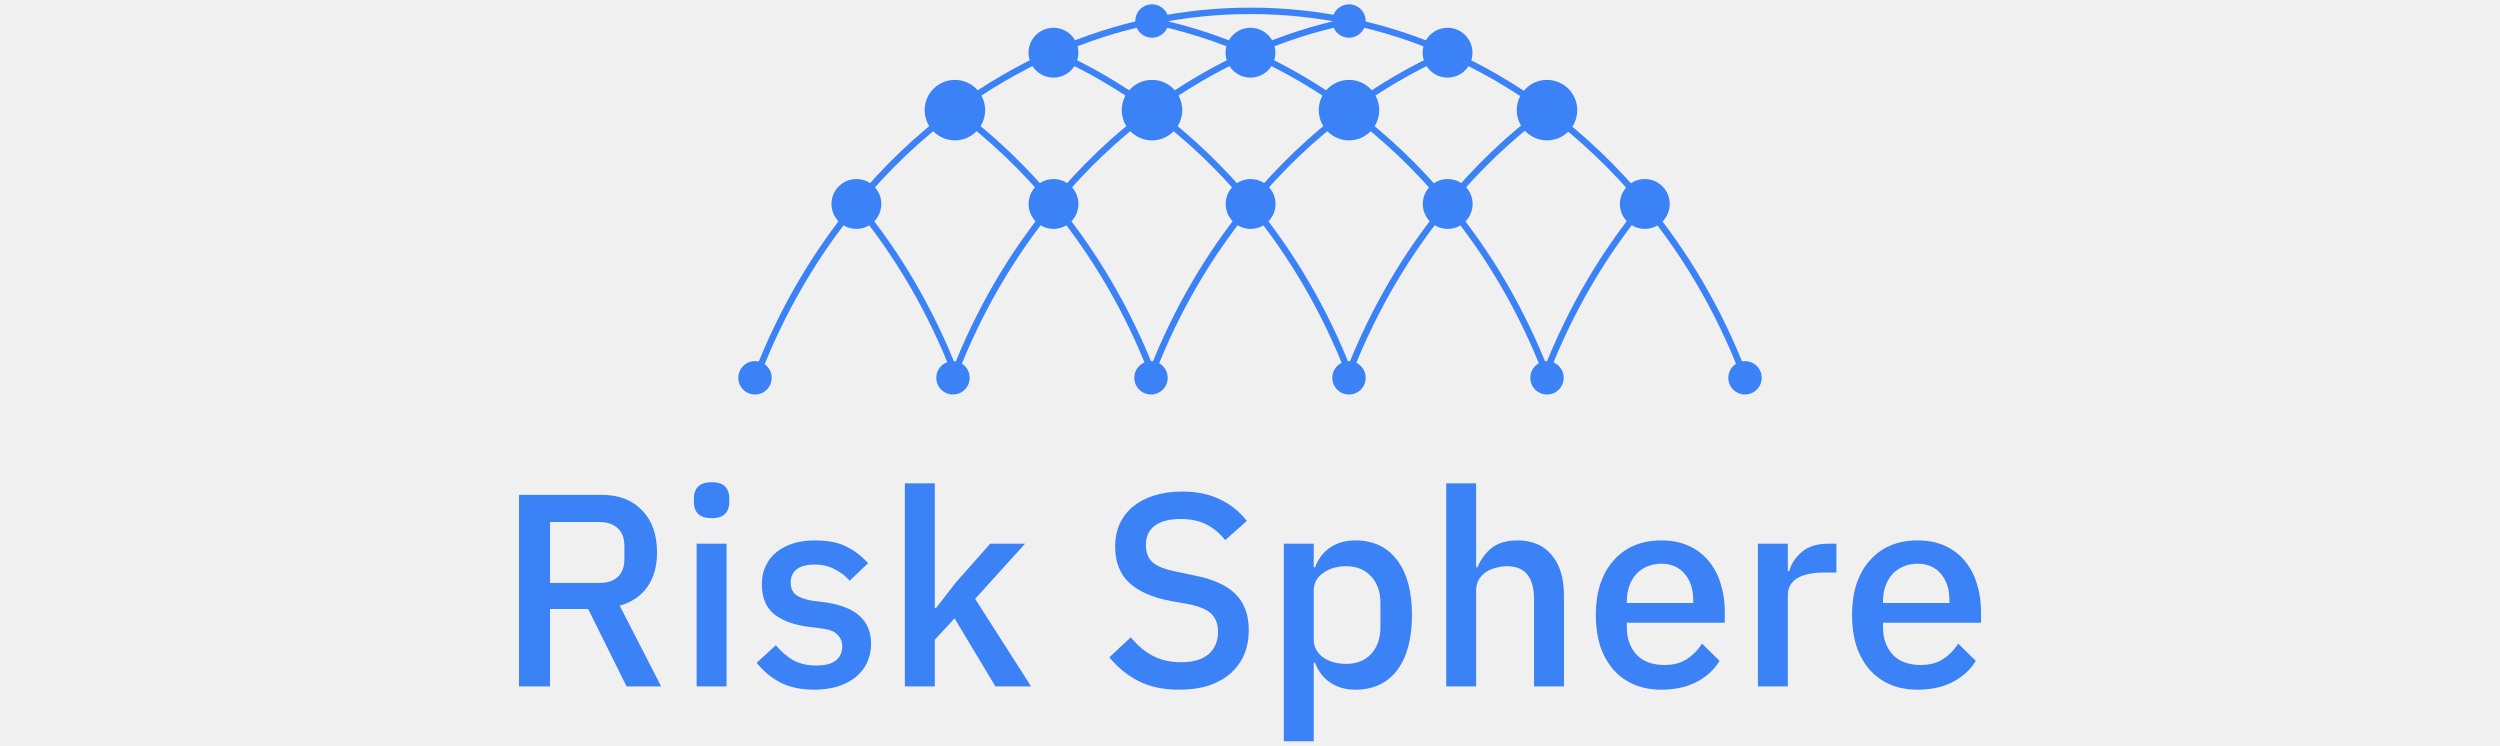
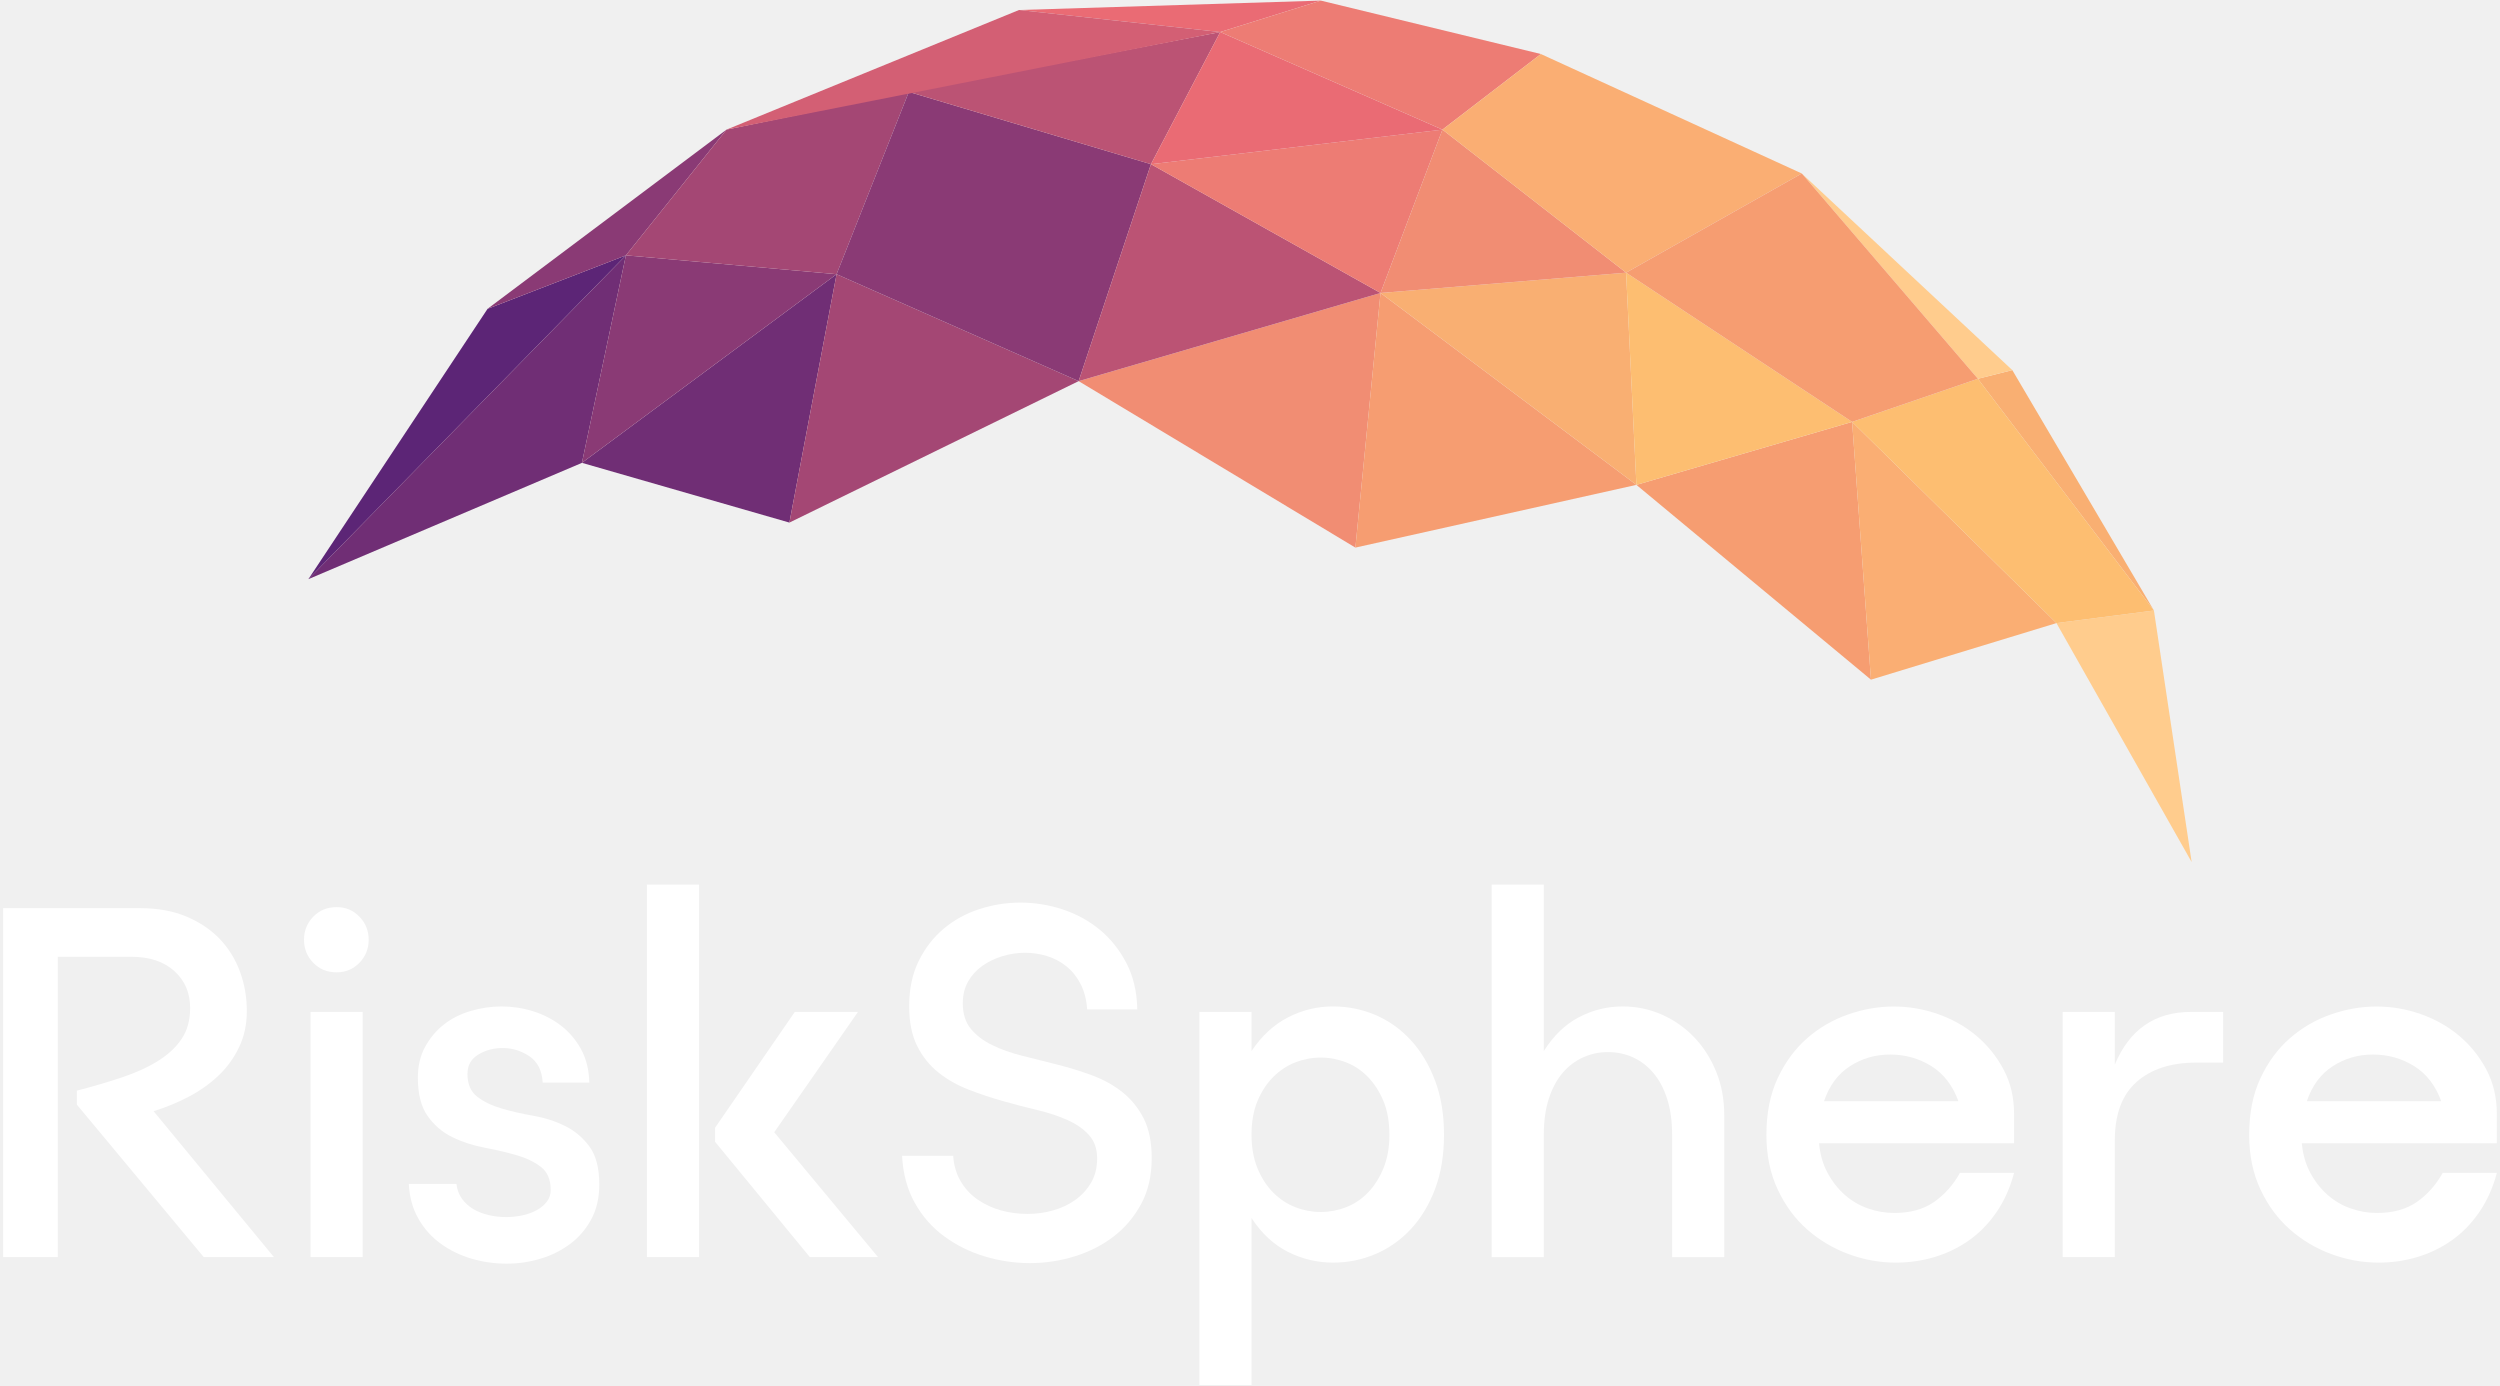
- <svg xmlns="http://www.w3.org/2000/svg" width="342" height="102" viewBox="0 0 342 102" fill="none">
-   <path fill-rule="evenodd" clip-rule="evenodd" d="M184.975 2.787C185.023 3.025 184.87 3.258 184.632 3.307C179.99 4.254 175.519 5.715 171.247 7.61C171.225 7.62 171.203 7.628 171.179 7.634C166.469 9.718 162.014 12.345 157.841 15.419C152.923 19.051 148.434 23.343 144.458 28.166L144.458 28.167C138.904 34.872 134.341 42.608 131.04 51.117C130.952 51.343 130.697 51.456 130.47 51.368C130.243 51.28 130.131 51.025 130.219 50.798C133.554 42.202 138.165 34.384 143.779 27.606C147.798 22.73 152.339 18.388 157.318 14.711C161.555 11.59 166.084 8.921 170.877 6.805C170.898 6.796 170.92 6.788 170.943 6.782C175.254 4.874 179.768 3.401 184.456 2.444C184.694 2.395 184.926 2.549 184.975 2.787Z" fill="#3B82F6" />
-   <path fill-rule="evenodd" clip-rule="evenodd" d="M197.792 6.814C193.024 8.943 188.487 11.576 184.267 14.712C179.304 18.388 174.748 22.729 170.729 27.606C165.115 34.385 160.518 42.203 157.183 50.798C157.095 51.025 157.208 51.28 157.434 51.368C157.661 51.456 157.916 51.343 158.004 51.117C161.306 42.607 165.855 34.872 171.408 28.167L171.408 28.166C175.382 23.343 179.887 19.051 184.791 15.419C188.943 12.334 193.408 9.74 198.102 7.64C198.203 7.621 198.292 7.567 198.356 7.491C198.428 7.412 198.473 7.307 198.473 7.192C198.473 6.949 198.276 6.752 198.033 6.752H198.019C197.936 6.752 197.858 6.775 197.792 6.814Z" fill="#3B82F6" />
-   <path fill-rule="evenodd" clip-rule="evenodd" d="M211.216 14.712C211.292 14.656 211.384 14.625 211.478 14.625H211.493C211.736 14.625 211.933 14.822 211.933 15.066C211.933 15.241 211.83 15.393 211.681 15.463C206.785 19.102 202.315 23.363 198.358 28.182L198.356 28.183C192.804 34.872 188.255 42.623 184.953 51.117C184.865 51.343 184.61 51.456 184.383 51.367C184.157 51.279 184.044 51.024 184.132 50.798C187.467 42.219 192.064 34.385 197.678 27.622C201.697 22.729 206.239 18.404 211.216 14.712Z" fill="#3B82F6" />
-   <path fill-rule="evenodd" clip-rule="evenodd" d="M225.249 27.564C225.436 27.719 225.462 27.996 225.306 28.183C219.754 34.872 215.205 42.623 211.903 51.117C211.815 51.343 211.56 51.456 211.333 51.367C211.107 51.279 210.994 51.024 211.082 50.798C214.417 42.219 219.014 34.384 224.629 27.621C224.784 27.434 225.062 27.408 225.249 27.564Z" fill="#3B82F6" />
-   <path fill-rule="evenodd" clip-rule="evenodd" d="M157.162 2.786C157.211 2.548 157.444 2.395 157.682 2.444C162.354 3.417 166.868 4.873 171.179 6.782C171.202 6.788 171.224 6.796 171.246 6.806C176.022 8.921 180.566 11.572 184.79 14.712C189.768 18.388 194.325 22.73 198.357 27.622C203.972 34.385 208.568 42.219 211.903 50.798C211.991 51.024 211.879 51.279 211.652 51.367C211.426 51.456 211.17 51.343 211.082 51.117C207.781 42.623 203.231 34.872 197.679 28.183L197.678 28.182C193.69 23.343 189.185 19.052 184.267 15.419L184.266 15.419C180.109 12.329 175.64 9.718 170.942 7.634C170.919 7.628 170.897 7.62 170.875 7.61C166.604 5.715 162.132 4.27 157.503 3.306C157.265 3.257 157.112 3.024 157.162 2.786Z" fill="#3B82F6" />
-   <path fill-rule="evenodd" clip-rule="evenodd" d="M171.069 1.925C166.496 1.925 162.01 2.391 157.685 3.306C157.447 3.356 157.213 3.204 157.163 2.966C157.113 2.729 157.265 2.495 157.502 2.445C161.89 1.516 166.436 1.044 171.069 1.044C175.701 1.044 180.232 1.516 184.634 2.445C184.872 2.495 185.024 2.728 184.974 2.966C184.924 3.204 184.691 3.356 184.453 3.306C180.111 2.391 175.641 1.925 171.069 1.925Z" fill="#3B82F6" />
-   <path fill-rule="evenodd" clip-rule="evenodd" d="M158.025 2.787C158.073 3.025 157.92 3.258 157.682 3.307C153.04 4.254 148.569 5.715 144.297 7.61C139.566 9.699 135.078 12.318 130.891 15.419C125.973 19.051 121.468 23.343 117.494 28.182L117.493 28.183C111.94 34.872 107.391 42.623 104.09 51.117L104.088 51.119L103.922 51.54C103.905 51.595 103.885 51.647 103.87 51.688L103.868 51.693C103.85 51.743 103.837 51.779 103.827 51.812C103.757 52.045 103.511 52.177 103.278 52.107C103.045 52.037 102.914 51.791 102.984 51.558C103.002 51.496 103.024 51.437 103.041 51.391L103.043 51.387C103.062 51.336 103.075 51.3 103.085 51.267C103.088 51.255 103.093 51.243 103.097 51.232L103.269 50.798C103.269 50.797 103.269 50.797 103.27 50.796C106.604 42.218 111.201 34.385 116.815 27.622C120.833 22.729 125.39 18.387 130.368 14.711C134.606 11.573 139.149 8.92 143.941 6.805C148.268 4.886 152.799 3.405 157.506 2.444C157.744 2.395 157.976 2.549 158.025 2.787Z" fill="#3B82F6" />
-   <path fill-rule="evenodd" clip-rule="evenodd" d="M184.113 2.786C184.162 2.548 184.395 2.395 184.633 2.444C189.3 3.416 193.794 4.87 198.1 6.776C198.133 6.782 198.165 6.792 198.196 6.806C202.95 8.911 207.473 11.548 211.681 14.668C211.707 14.68 211.732 14.695 211.755 14.712C216.732 18.404 221.275 22.729 225.307 27.622C230.921 34.385 235.518 42.218 238.852 50.796C238.852 50.797 238.853 50.797 238.853 50.798L239.025 51.232C239.03 51.245 239.034 51.258 239.038 51.271C239.047 51.302 239.059 51.335 239.078 51.386L239.081 51.394C239.098 51.438 239.12 51.497 239.138 51.558C239.208 51.791 239.076 52.037 238.844 52.107C238.611 52.177 238.365 52.045 238.295 51.812C238.286 51.78 238.273 51.745 238.254 51.694L238.253 51.692C238.237 51.65 238.217 51.596 238.2 51.539L238.033 51.119L238.032 51.117C234.731 42.623 230.181 34.872 224.629 28.183L224.628 28.182C220.656 23.363 216.186 19.102 211.29 15.463C211.264 15.451 211.239 15.436 211.216 15.419C207.063 12.333 202.599 9.724 197.907 7.64C197.874 7.634 197.842 7.624 197.811 7.61C193.54 5.715 189.083 4.27 184.454 3.306C184.216 3.257 184.063 3.024 184.113 2.786Z" fill="#3B82F6" />
-   <path fill-rule="evenodd" clip-rule="evenodd" d="M143.716 7.03C143.814 6.808 144.074 6.707 144.297 6.806C149.073 8.921 153.617 11.572 157.841 14.712C162.819 18.387 167.375 22.713 171.408 27.606C177.008 34.384 181.619 42.202 184.954 50.798C185.042 51.025 184.929 51.28 184.703 51.368C184.476 51.456 184.221 51.343 184.133 51.117C180.832 42.608 176.268 34.872 170.729 28.167C166.741 23.328 162.237 19.052 157.318 15.419L157.317 15.419C153.144 12.317 148.657 9.699 143.94 7.611C143.718 7.512 143.618 7.252 143.716 7.03Z" fill="#3B82F6" />
-   <path fill-rule="evenodd" clip-rule="evenodd" d="M130.275 14.804C130.42 14.608 130.695 14.567 130.891 14.711C135.868 18.387 140.425 22.713 144.458 27.606C150.057 34.384 154.669 42.202 158.004 50.798C158.092 51.025 157.979 51.28 157.753 51.368C157.526 51.456 157.271 51.343 157.183 51.117C153.882 42.608 149.318 34.872 143.779 28.167C139.791 23.328 135.287 19.052 130.368 15.419C130.172 15.275 130.131 15 130.275 14.804Z" fill="#3B82F6" />
-   <path fill-rule="evenodd" clip-rule="evenodd" d="M116.873 27.564C117.06 27.408 117.338 27.434 117.493 27.621C123.108 34.384 127.705 42.219 131.04 50.798C131.128 51.024 131.015 51.279 130.789 51.367C130.562 51.456 130.307 51.343 130.219 51.117C126.917 42.623 122.368 34.872 116.816 28.183C116.66 27.996 116.686 27.719 116.873 27.564Z" fill="#3B82F6" />
-   <path d="M159.877 2.875C159.877 4.136 158.855 5.158 157.594 5.158C156.332 5.158 155.31 4.136 155.31 2.875C155.31 1.614 156.332 0.592 157.594 0.592C158.855 0.592 159.877 1.614 159.877 2.875Z" fill="#3B82F6" />
-   <path d="M147.519 7.208C147.519 9.09 145.993 10.616 144.111 10.616C142.229 10.616 140.703 9.09 140.703 7.208C140.703 5.326 142.229 3.8 144.111 3.8C145.993 3.8 147.519 5.326 147.519 7.208Z" fill="#3B82F6" />
-   <path d="M120.563 27.902C120.563 29.785 119.037 31.311 117.154 31.311C115.272 31.311 113.746 29.785 113.746 27.902C113.746 26.02 115.272 24.494 117.154 24.494C119.037 24.494 120.563 26.02 120.563 27.902Z" fill="#3B82F6" />
-   <path d="M147.527 27.902C147.527 29.785 146.001 31.311 144.119 31.311C142.236 31.311 140.71 29.785 140.71 27.902C140.71 26.02 142.236 24.494 144.119 24.494C146.001 24.494 147.527 26.02 147.527 27.902Z" fill="#3B82F6" />
-   <path d="M174.491 27.902C174.491 29.785 172.965 31.311 171.083 31.311C169.2 31.311 167.674 29.785 167.674 27.902C167.674 26.02 169.2 24.494 171.083 24.494C172.965 24.494 174.491 26.02 174.491 27.902Z" fill="#3B82F6" />
-   <path d="M201.455 27.902C201.455 29.785 199.929 31.311 198.047 31.311C196.165 31.311 194.639 29.785 194.639 27.902C194.639 26.02 196.165 24.494 198.047 24.494C199.929 24.494 201.455 26.02 201.455 27.902Z" fill="#3B82F6" />
-   <path d="M228.419 27.902C228.419 29.785 226.893 31.311 225.011 31.311C223.129 31.311 221.603 29.785 221.603 27.902C221.603 26.02 223.129 24.494 225.011 24.494C226.893 24.494 228.419 26.02 228.419 27.902Z" fill="#3B82F6" />
-   <path d="M174.476 7.208C174.476 9.09 172.95 10.616 171.068 10.616C169.185 10.616 167.659 9.09 167.659 7.208C167.659 5.326 169.185 3.8 171.068 3.8C172.951 3.8 174.476 5.326 174.476 7.208Z" fill="#3B82F6" />
-   <path d="M201.433 7.208C201.433 9.09 199.908 10.616 198.025 10.616C196.143 10.616 194.617 9.09 194.617 7.208C194.617 5.326 196.143 3.8 198.025 3.8C199.908 3.8 201.433 5.326 201.433 7.208Z" fill="#3B82F6" />
-   <path d="M157.594 19.202C159.878 19.202 161.73 17.35 161.73 15.066C161.73 12.781 159.878 10.929 157.594 10.929C155.309 10.929 153.457 12.781 153.457 15.066C153.457 17.35 155.309 19.202 157.594 19.202Z" fill="#3B82F6" />
-   <path d="M188.679 15.066C188.679 17.35 186.827 19.202 184.543 19.202C182.258 19.202 180.407 17.35 180.407 15.066C180.407 12.781 182.258 10.929 184.543 10.929C186.828 10.929 188.679 12.781 188.679 15.066Z" fill="#3B82F6" />
-   <path d="M215.766 15.066C215.766 17.35 213.914 19.202 211.63 19.202C209.346 19.202 207.494 17.35 207.494 15.066C207.494 12.781 209.346 10.929 211.63 10.929C213.914 10.929 215.766 12.781 215.766 15.066Z" fill="#3B82F6" />
-   <path d="M130.629 19.202C132.914 19.202 134.766 17.35 134.766 15.066C134.766 12.781 132.914 10.929 130.629 10.929C128.345 10.929 126.493 12.781 126.493 15.066C126.493 17.35 128.345 19.202 130.629 19.202Z" fill="#3B82F6" />
-   <path d="M186.827 2.875C186.827 4.136 185.805 5.158 184.544 5.158C183.282 5.158 182.26 4.136 182.26 2.875C182.26 1.614 183.282 0.592 184.544 0.592C185.805 0.592 186.827 1.614 186.827 2.875Z" fill="#3B82F6" />
-   <path d="M241 51.685C241 52.946 239.978 53.968 238.717 53.968C237.456 53.968 236.434 52.946 236.434 51.685C236.434 50.424 237.456 49.402 238.717 49.402C239.978 49.402 241 50.424 241 51.685Z" fill="#3B82F6" />
-   <path d="M213.913 51.685C213.913 52.946 212.891 53.968 211.63 53.968C210.369 53.968 209.347 52.946 209.347 51.685C209.347 50.424 210.369 49.402 211.63 49.402C212.891 49.402 213.913 50.424 213.913 51.685Z" fill="#3B82F6" />
-   <path d="M186.827 51.685C186.827 52.946 185.805 53.968 184.544 53.968C183.282 53.968 182.26 52.946 182.26 51.685C182.26 50.424 183.282 49.402 184.544 49.402C185.805 49.402 186.827 50.424 186.827 51.685Z" fill="#3B82F6" />
-   <path d="M159.74 51.685C159.74 52.946 158.718 53.968 157.456 53.968C156.195 53.968 155.173 52.946 155.173 51.685C155.173 50.424 156.195 49.402 157.456 49.402C158.718 49.402 159.74 50.424 159.74 51.685Z" fill="#3B82F6" />
-   <path d="M132.653 51.685C132.653 52.946 131.631 53.968 130.369 53.968C129.108 53.968 128.086 52.946 128.086 51.685C128.086 50.424 129.108 49.402 130.369 49.402C131.631 49.402 132.653 50.424 132.653 51.685Z" fill="#3B82F6" />
-   <path d="M105.566 51.685C105.566 52.946 104.544 53.968 103.283 53.968C102.022 53.968 101 52.946 101 51.685C101 50.424 102.022 49.402 103.283 49.402C104.544 49.402 105.566 50.424 105.566 51.685Z" fill="#3B82F6" />
-   <path d="M75.242 93.9H71V67.695H82.3C84.653 67.695 86.505 68.409 87.856 69.835C89.208 71.237 89.883 73.151 89.883 75.579C89.883 77.456 89.446 79.02 88.57 80.272C87.719 81.498 86.455 82.362 84.778 82.862L90.447 93.9H85.716L80.46 83.313H75.242V93.9ZM82 79.746C83.076 79.746 83.914 79.471 84.515 78.92C85.116 78.345 85.416 77.531 85.416 76.48V74.678C85.416 73.627 85.116 72.826 84.515 72.275C83.914 71.7 83.076 71.412 82 71.412H75.242V79.746H82Z" fill="#3B82F6" />
-   <path d="M97.365 70.886C96.514 70.886 95.888 70.686 95.487 70.286C95.112 69.885 94.924 69.372 94.924 68.746V68.108C94.924 67.483 95.112 66.969 95.487 66.569C95.888 66.169 96.514 65.968 97.365 65.968C98.216 65.968 98.829 66.169 99.204 66.569C99.58 66.969 99.767 67.483 99.767 68.108V68.746C99.767 69.372 99.58 69.885 99.204 70.286C98.829 70.686 98.216 70.886 97.365 70.886ZM95.3 74.378H99.392V93.9H95.3V74.378Z" fill="#3B82F6" />
-   <path d="M111.43 94.35C109.578 94.35 108.026 94.025 106.774 93.374C105.523 92.723 104.434 91.822 103.508 90.671L106.136 88.268C106.862 89.144 107.663 89.832 108.539 90.333C109.44 90.809 110.479 91.046 111.655 91.046C112.856 91.046 113.745 90.821 114.32 90.371C114.921 89.895 115.221 89.244 115.221 88.418C115.221 87.793 115.009 87.267 114.583 86.842C114.183 86.391 113.469 86.103 112.443 85.978L110.641 85.753C108.639 85.503 107.062 84.927 105.911 84.026C104.785 83.1 104.222 81.736 104.222 79.934C104.222 78.983 104.397 78.144 104.747 77.419C105.098 76.668 105.586 76.042 106.211 75.542C106.862 75.016 107.625 74.615 108.501 74.34C109.402 74.065 110.391 73.927 111.467 73.927C113.219 73.927 114.646 74.203 115.747 74.753C116.873 75.304 117.874 76.067 118.75 77.043L116.235 79.446C115.734 78.845 115.071 78.332 114.245 77.907C113.444 77.456 112.518 77.231 111.467 77.231C110.341 77.231 109.502 77.456 108.952 77.907C108.426 78.357 108.163 78.945 108.163 79.671C108.163 80.422 108.401 80.985 108.877 81.361C109.352 81.736 110.116 82.011 111.167 82.186L112.969 82.412C115.121 82.737 116.685 83.375 117.662 84.326C118.663 85.252 119.163 86.504 119.163 88.081C119.163 89.032 118.976 89.895 118.6 90.671C118.25 91.422 117.737 92.073 117.061 92.623C116.385 93.174 115.572 93.599 114.621 93.9C113.67 94.2 112.606 94.35 111.43 94.35Z" fill="#3B82F6" />
-   <path d="M123.786 66.119H127.878V83.163H128.066L130.769 79.671L135.462 74.378H140.229L133.397 81.924L141.055 93.9H136.175L130.581 84.589L127.878 87.517V93.9H123.786V66.119Z" fill="#3B82F6" />
-   <path d="M161.336 94.35C159.133 94.35 157.256 93.95 155.704 93.149C154.178 92.348 152.864 91.272 151.762 89.92L154.691 87.18C155.617 88.306 156.63 89.157 157.732 89.732C158.858 90.308 160.134 90.596 161.561 90.596C163.238 90.596 164.502 90.22 165.353 89.47C166.204 88.719 166.629 87.705 166.629 86.429C166.629 85.403 166.329 84.589 165.728 83.989C165.127 83.388 164.064 82.937 162.537 82.637L160.209 82.224C157.657 81.749 155.742 80.91 154.465 79.709C153.189 78.507 152.551 76.856 152.551 74.753C152.551 73.602 152.764 72.563 153.189 71.637C153.64 70.686 154.253 69.898 155.029 69.272C155.829 68.621 156.793 68.121 157.919 67.77C159.046 67.42 160.309 67.245 161.711 67.245C163.688 67.245 165.403 67.595 166.854 68.296C168.306 68.972 169.545 69.96 170.571 71.262L167.605 73.89C166.929 73.014 166.103 72.313 165.127 71.787C164.151 71.262 162.937 70.999 161.486 70.999C159.984 70.999 158.82 71.299 157.994 71.9C157.168 72.501 156.756 73.377 156.756 74.528C156.756 75.629 157.093 76.455 157.769 77.006C158.445 77.531 159.496 77.932 160.923 78.207L163.25 78.695C165.878 79.196 167.793 80.047 168.994 81.248C170.221 82.449 170.834 84.101 170.834 86.203C170.834 87.43 170.621 88.544 170.195 89.545C169.77 90.546 169.144 91.409 168.318 92.135C167.518 92.836 166.529 93.386 165.353 93.787C164.176 94.162 162.837 94.35 161.336 94.35Z" fill="#3B82F6" />
-   <path d="M175.626 74.378H179.718V77.606H179.906C180.331 76.43 181.02 75.529 181.971 74.903C182.947 74.253 184.086 73.927 185.387 73.927C187.865 73.927 189.779 74.828 191.131 76.63C192.482 78.407 193.158 80.91 193.158 84.139C193.158 87.367 192.482 89.882 191.131 91.684C189.779 93.462 187.865 94.35 185.387 94.35C184.086 94.35 182.947 94.025 181.971 93.374C181.02 92.723 180.331 91.822 179.906 90.671H179.718V101.408H175.626V74.378ZM184.148 90.821C185.575 90.821 186.714 90.371 187.564 89.47C188.415 88.544 188.841 87.33 188.841 85.828V82.449C188.841 80.948 188.415 79.746 187.564 78.845C186.714 77.919 185.575 77.456 184.148 77.456C182.897 77.456 181.846 77.769 180.995 78.395C180.144 78.995 179.718 79.796 179.718 80.797V87.48C179.718 88.481 180.144 89.294 180.995 89.92C181.846 90.521 182.897 90.821 184.148 90.821Z" fill="#3B82F6" />
-   <path d="M197.843 66.119H201.935V77.606H202.123C202.549 76.555 203.187 75.679 204.038 74.978C204.914 74.278 206.102 73.927 207.604 73.927C209.606 73.927 211.158 74.591 212.259 75.917C213.386 77.218 213.949 79.083 213.949 81.511V93.9H209.857V81.999C209.857 78.97 208.63 77.456 206.178 77.456C205.652 77.456 205.126 77.531 204.601 77.681C204.1 77.807 203.65 78.007 203.249 78.282C202.849 78.557 202.523 78.908 202.273 79.333C202.048 79.759 201.935 80.247 201.935 80.797V93.9H197.843V66.119Z" fill="#3B82F6" />
-   <path d="M227.279 94.35C225.877 94.35 224.626 94.112 223.525 93.637C222.424 93.161 221.485 92.485 220.709 91.609C219.933 90.709 219.333 89.632 218.907 88.381C218.507 87.104 218.307 85.69 218.307 84.139C218.307 82.587 218.507 81.185 218.907 79.934C219.333 78.657 219.933 77.581 220.709 76.705C221.485 75.804 222.424 75.116 223.525 74.641C224.626 74.165 225.877 73.927 227.279 73.927C228.706 73.927 229.957 74.177 231.033 74.678C232.134 75.179 233.048 75.879 233.774 76.78C234.5 77.656 235.038 78.683 235.388 79.859C235.763 81.035 235.951 82.299 235.951 83.651V85.19H222.549V85.828C222.549 87.33 222.987 88.569 223.863 89.545C224.764 90.496 226.04 90.971 227.692 90.971C228.893 90.971 229.907 90.709 230.733 90.183C231.559 89.657 232.26 88.944 232.835 88.043L235.238 90.408C234.512 91.609 233.461 92.573 232.084 93.299C230.708 94 229.106 94.35 227.279 94.35ZM227.279 77.118C226.578 77.118 225.928 77.243 225.327 77.494C224.751 77.744 224.251 78.094 223.825 78.545C223.425 78.995 223.112 79.534 222.887 80.159C222.661 80.785 222.549 81.473 222.549 82.224V82.487H231.634V82.111C231.634 80.61 231.246 79.408 230.47 78.507C229.694 77.581 228.631 77.118 227.279 77.118Z" fill="#3B82F6" />
-   <path d="M240.481 93.9V74.378H244.573V78.132H244.761C245.036 77.131 245.612 76.255 246.488 75.504C247.364 74.753 248.578 74.378 250.129 74.378H251.218V78.32H249.604C247.977 78.32 246.726 78.582 245.85 79.108C244.999 79.634 244.573 80.409 244.573 81.436V93.9H240.481Z" fill="#3B82F6" />
-   <path d="M262.328 94.35C260.926 94.35 259.675 94.112 258.574 93.637C257.472 93.161 256.534 92.485 255.758 91.609C254.982 90.709 254.381 89.632 253.956 88.381C253.556 87.104 253.355 85.69 253.355 84.139C253.355 82.587 253.556 81.185 253.956 79.934C254.381 78.657 254.982 77.581 255.758 76.705C256.534 75.804 257.472 75.116 258.574 74.641C259.675 74.165 260.926 73.927 262.328 73.927C263.754 73.927 265.006 74.177 266.082 74.678C267.183 75.179 268.097 75.879 268.823 76.78C269.548 77.656 270.086 78.683 270.437 79.859C270.812 81.035 271 82.299 271 83.651V85.19H257.598V85.828C257.598 87.33 258.036 88.569 258.912 89.545C259.813 90.496 261.089 90.971 262.741 90.971C263.942 90.971 264.956 90.709 265.782 90.183C266.608 89.657 267.308 88.944 267.884 88.043L270.287 90.408C269.561 91.609 268.51 92.573 267.133 93.299C265.757 94 264.155 94.35 262.328 94.35ZM262.328 77.118C261.627 77.118 260.976 77.243 260.376 77.494C259.8 77.744 259.299 78.094 258.874 78.545C258.474 78.995 258.161 79.534 257.935 80.159C257.71 80.785 257.598 81.473 257.598 82.224V82.487H266.683V82.111C266.683 80.61 266.295 79.408 265.519 78.507C264.743 77.581 263.679 77.118 262.328 77.118Z" fill="#3B82F6" />
+ <svg xmlns="http://www.w3.org/2000/svg" width="166" height="92" viewBox="0 0 166 92" fill="none">
+   <path d="M87.701 0.039L81.021 2.127L67.66 0.664L87.701 0.039Z" fill="#EA6B74" />
+   <path d="M41.56 16.955L26.756 32.054L20.475 38.459L32.375 20.506L41.56 16.955Z" fill="#5C2576" />
+   <path d="M41.56 16.955L38.639 30.735L20.475 38.456L41.56 16.955Z" fill="#702E75" />
+   <path d="M32.375 20.504L48.24 8.606L41.56 16.956L32.375 20.504Z" fill="#8A3A75" />
+   <path d="M52.416 34.7L55.548 18.207L38.639 30.732L52.416 34.7Z" fill="#702E75" />
+   <path d="M41.56 16.955L38.639 30.732L55.548 18.207L41.56 16.955Z" fill="#8A3A75" />
+   <path d="M60.348 6.102L48.24 8.606L41.56 16.955L55.548 18.207L60.348 6.102Z" fill="#A44774" />
+   <path d="M52.416 34.7L71.621 25.307L55.548 18.207L52.416 34.7Z" fill="#A44774" />
+   <path d="M76.421 10.902L60.348 6.102L55.548 18.207L71.621 25.307L76.421 10.902Z" fill="#8A3A75" />
+   <path d="M89.998 36.361L71.621 25.307L91.666 19.453L89.998 36.361Z" fill="#F18D73" />
+   <path d="M76.422 10.902L71.621 25.307L91.666 19.453L76.422 10.902Z" fill="#BB5374" />
+   <path d="M108.657 32.195L89.998 36.361L91.666 19.453L108.657 32.195Z" fill="#F69D71" />
+   <path d="M124.232 45.13L108.657 32.196L122.98 28.013L124.232 45.13Z" fill="#F69D71" />
+   <path d="M107.972 18.105L91.666 19.453L108.657 32.195L107.972 18.105Z" fill="#F9AF72" />
+   <path d="M122.98 28.012L107.972 18.105L108.657 32.195L122.98 28.012Z" fill="#FDBE71" />
+   <path d="M124.232 45.13L136.548 41.373L122.98 28.013L124.232 45.13Z" fill="#FAAE73" />
+   <path d="M145.525 57.238L143.02 40.537L136.548 41.373L145.525 57.238Z" fill="#FFCC8D" />
+   <path d="M76.421 10.903L81.021 2.127L60.348 6.102L76.421 10.903Z" fill="#BB5374" />
+   <path d="M67.661 0.664L81.021 2.127L48.24 8.606L67.661 0.664Z" fill="#D35F74" />
+   <path d="M95.778 8.606L91.666 19.453L76.422 10.903L95.778 8.606Z" fill="#ED7C74" />
+   <path d="M81.021 2.127L95.778 8.607L76.422 10.903L81.021 2.127Z" fill="#EA6B74" />
+   <path d="M87.701 0.039L102.314 3.587L95.777 8.606L81.021 2.127L87.701 0.039Z" fill="#ED7C74" />
+   <path d="M107.972 18.105L95.778 8.606L91.666 19.453L107.972 18.105Z" fill="#F18D73" />
+   <path d="M143.02 40.537L131.331 25.151L133.618 24.577L143.02 40.537Z" fill="#F9AF72" />
+   <path d="M133.618 24.576L131.331 25.151L119.64 11.52L133.618 24.576Z" fill="#FFCC8D" />
+   <path d="M136.548 41.373L143.02 40.537L131.331 25.149L122.98 28.013L136.548 41.373Z" fill="#FDBE71" />
+   <path d="M102.314 3.588L95.778 8.606L107.972 18.105L119.64 11.52L102.314 3.588Z" fill="#FAAE73" />
+   <path d="M131.331 25.149L122.98 28.012L107.972 18.105L119.64 11.52L131.331 25.149Z" fill="#F69D71" />
+   <path d="M18.187 83.471H13.528L5.105 73.35V72.419C6.213 72.132 7.228 71.832 8.15 71.521C9.07 71.21 9.865 70.844 10.53 70.422C11.196 70.001 11.713 69.512 12.077 68.957C12.443 68.401 12.625 67.726 12.625 66.926C12.625 65.928 12.276 65.112 11.577 64.479C10.877 63.847 9.929 63.531 8.73 63.531H3.836V83.471H0.208V60.301H9.297C10.473 60.301 11.505 60.49 12.393 60.866C13.281 61.245 14.019 61.743 14.608 62.365C15.194 62.988 15.64 63.708 15.939 64.53C16.238 65.351 16.389 66.215 16.389 67.125C16.389 68.035 16.217 68.818 15.872 69.539C15.527 70.259 15.068 70.891 14.491 71.435C13.914 71.978 13.253 72.445 12.51 72.833C11.766 73.221 10.995 73.537 10.197 73.781L18.187 83.469V83.471Z" fill="white" />
+   <path d="M22.349 64.563C21.726 64.563 21.211 64.352 20.802 63.931C20.39 63.509 20.187 62.999 20.187 62.398C20.187 61.797 20.393 61.29 20.802 60.866C21.211 60.445 21.729 60.234 22.349 60.234C22.969 60.234 23.453 60.445 23.864 60.866C24.274 61.287 24.48 61.797 24.48 62.398C24.48 62.999 24.274 63.509 23.864 63.931C23.453 64.352 22.95 64.563 22.349 64.563ZM20.618 83.471V67.192H24.08V83.471H20.618Z" fill="white" />
+   <path d="M31.038 71.289C31.038 71.976 31.253 72.486 31.687 72.821C32.12 73.154 32.657 73.415 33.3 73.604C33.945 73.793 34.649 73.954 35.415 74.088C36.181 74.222 36.885 74.449 37.529 74.77C38.173 75.091 38.712 75.548 39.143 76.135C39.576 76.724 39.792 77.562 39.792 78.649C39.792 79.537 39.614 80.308 39.26 80.962C38.906 81.616 38.439 82.162 37.862 82.593C37.285 83.026 36.631 83.354 35.898 83.574C35.166 83.797 34.411 83.907 33.636 83.907C32.86 83.907 32.06 83.797 31.306 83.574C30.552 83.352 29.869 83.019 29.259 82.576C28.648 82.133 28.155 81.577 27.777 80.912C27.398 80.246 27.188 79.48 27.145 78.615H30.308C30.351 78.994 30.475 79.319 30.674 79.597C30.873 79.875 31.124 80.102 31.423 80.28C31.723 80.457 32.06 80.591 32.439 80.679C32.815 80.768 33.205 80.814 33.605 80.814C33.98 80.814 34.347 80.775 34.704 80.696C35.058 80.62 35.374 80.502 35.652 80.347C35.929 80.191 36.152 80.002 36.317 79.782C36.485 79.559 36.566 79.305 36.566 79.015C36.566 78.328 36.351 77.818 35.918 77.483C35.484 77.15 34.941 76.889 34.287 76.7C33.631 76.511 32.922 76.346 32.156 76.2C31.39 76.056 30.679 75.824 30.025 75.501C29.369 75.18 28.826 74.713 28.395 74.102C27.961 73.492 27.746 72.644 27.746 71.555C27.746 70.779 27.906 70.096 28.229 69.507C28.55 68.921 28.967 68.425 29.477 68.025C29.987 67.625 30.581 67.326 31.258 67.127C31.936 66.929 32.618 66.828 33.305 66.828C33.992 66.828 34.708 66.933 35.386 67.144C36.064 67.355 36.672 67.666 37.218 68.076C37.761 68.487 38.211 69.007 38.566 69.639C38.92 70.271 39.109 71.021 39.131 71.885H36.035C35.989 71.085 35.697 70.504 35.154 70.137C34.61 69.771 34.016 69.589 33.372 69.589C32.774 69.589 32.235 69.733 31.759 70.022C31.282 70.312 31.043 70.733 31.043 71.286L31.038 71.289Z" fill="white" />
+   <path d="M42.955 83.471V58.738H46.417V83.471H42.955ZM58.3 83.471H53.772L47.48 75.814V74.883L52.774 67.192H56.969L51.409 75.182L58.3 83.471Z" fill="white" />
+   <path d="M63.927 66.593C63.927 67.304 64.104 67.874 64.458 68.308C64.813 68.741 65.284 69.103 65.873 69.39C66.46 69.68 67.133 69.917 67.887 70.106C68.641 70.295 69.412 70.489 70.2 70.688C70.988 70.886 71.759 71.126 72.513 71.403C73.267 71.681 73.937 72.052 74.526 72.519C75.113 72.986 75.587 73.568 75.942 74.267C76.296 74.966 76.473 75.847 76.473 76.913C76.473 78.067 76.241 79.077 75.774 79.942C75.307 80.806 74.696 81.529 73.942 82.106C73.188 82.683 72.328 83.121 71.361 83.421C70.396 83.72 69.403 83.871 68.382 83.871C67.363 83.871 66.357 83.72 65.371 83.421C64.382 83.121 63.489 82.678 62.691 82.089C61.892 81.503 61.243 80.763 60.745 79.875C60.244 78.986 59.962 77.945 59.897 76.745H63.292C63.335 77.389 63.503 77.954 63.793 78.443C64.08 78.931 64.458 79.336 64.925 79.657C65.392 79.978 65.907 80.217 66.474 80.373C67.039 80.528 67.624 80.605 68.222 80.605C68.821 80.605 69.364 80.528 69.92 80.373C70.475 80.217 70.968 79.985 71.402 79.674C71.835 79.362 72.185 78.979 72.451 78.524C72.716 78.069 72.85 77.531 72.85 76.91C72.85 76.29 72.673 75.778 72.317 75.378C71.962 74.978 71.49 74.645 70.901 74.38C70.312 74.114 69.647 73.891 68.904 73.714C68.16 73.537 67.396 73.338 66.608 73.115C65.821 72.893 65.054 72.639 64.312 72.349C63.568 72.062 62.902 71.684 62.315 71.217C61.726 70.75 61.255 70.163 60.9 69.452C60.546 68.743 60.369 67.865 60.369 66.823C60.369 65.669 60.579 64.666 61.001 63.811C61.422 62.956 61.978 62.24 62.665 61.663C63.352 61.086 64.14 60.653 65.028 60.365C65.916 60.078 66.826 59.932 67.758 59.932C68.689 59.932 69.644 60.083 70.554 60.382C71.464 60.682 72.281 61.127 73.001 61.714C73.722 62.303 74.316 63.04 74.783 63.928C75.249 64.817 75.494 65.849 75.515 67.024H72.187C72.142 66.38 71.998 65.82 71.754 65.343C71.51 64.867 71.194 64.472 70.806 64.161C70.418 63.849 69.984 63.622 69.508 63.478C69.031 63.334 68.548 63.263 68.059 63.263C67.571 63.263 67.044 63.342 66.544 63.495C66.043 63.651 65.6 63.866 65.212 64.144C64.825 64.421 64.513 64.766 64.281 65.176C64.049 65.588 63.931 66.057 63.931 66.591L63.927 66.593Z" fill="white" />
+   <path d="M88.526 66.828C89.503 66.828 90.434 67.017 91.323 67.393C92.211 67.772 92.992 68.325 93.669 69.057C94.347 69.79 94.883 70.683 95.283 71.737C95.683 72.79 95.882 73.994 95.882 75.35C95.882 76.705 95.683 77.907 95.283 78.963C94.883 80.016 94.344 80.904 93.669 81.625C92.992 82.346 92.209 82.897 91.323 83.272C90.434 83.648 89.503 83.838 88.526 83.838C87.461 83.838 86.457 83.598 85.514 83.122C84.571 82.645 83.766 81.896 83.101 80.876V91.962H79.638V67.194H83.101V69.79C83.766 68.791 84.571 68.047 85.514 67.558C86.457 67.07 87.461 66.826 88.526 66.826V66.828ZM83.101 75.35C83.101 76.192 83.235 76.937 83.501 77.581C83.766 78.225 84.116 78.764 84.549 79.195C84.983 79.628 85.469 79.949 86.015 80.16C86.558 80.371 87.118 80.476 87.695 80.476C88.272 80.476 88.833 80.371 89.376 80.16C89.92 79.949 90.403 79.628 90.825 79.195C91.246 78.761 91.591 78.225 91.857 77.581C92.123 76.937 92.257 76.195 92.257 75.35C92.257 74.504 92.123 73.736 91.857 73.101C91.591 72.469 91.246 71.935 90.825 71.504C90.403 71.071 89.92 70.75 89.376 70.539C88.833 70.329 88.272 70.223 87.695 70.223C87.118 70.223 86.558 70.329 86.015 70.539C85.471 70.75 84.983 71.071 84.549 71.504C84.116 71.938 83.766 72.469 83.501 73.101C83.235 73.733 83.101 74.483 83.101 75.35Z" fill="white" />
+   <path d="M107.734 66.828C108.665 66.828 109.541 67.01 110.363 67.377C111.184 67.743 111.9 68.248 112.51 68.892C113.121 69.536 113.602 70.295 113.959 71.172C114.313 72.048 114.49 73.008 114.49 74.052V83.474H111.028V75.352C111.028 74.442 110.918 73.643 110.695 72.955C110.473 72.268 110.169 71.696 109.781 71.241C109.393 70.786 108.943 70.441 108.433 70.209C107.923 69.977 107.367 69.859 106.769 69.859C106.17 69.859 105.641 69.977 105.121 70.209C104.599 70.441 104.144 70.786 103.757 71.241C103.369 71.696 103.062 72.268 102.842 72.955C102.619 73.643 102.509 74.442 102.509 75.352V83.474H99.047V58.738H102.509V69.79C103.153 68.77 103.929 68.021 104.839 67.544C105.749 67.068 106.714 66.828 107.736 66.828H107.734Z" fill="white" />
+   <path d="M133.734 75.915H120.785C120.852 76.647 121.039 77.301 121.35 77.878C121.662 78.455 122.045 78.944 122.5 79.344C122.955 79.743 123.465 80.043 124.032 80.241C124.597 80.44 125.181 80.541 125.78 80.541C126.845 80.541 127.727 80.296 128.426 79.808C129.125 79.32 129.697 78.675 130.14 77.878H133.736C133.471 78.877 133.075 79.753 132.554 80.507C132.032 81.261 131.421 81.884 130.722 82.372C130.023 82.861 129.261 83.227 128.442 83.471C127.621 83.716 126.766 83.838 125.878 83.838C124.813 83.838 123.769 83.648 122.749 83.273C121.729 82.897 120.812 82.353 120.002 81.642C119.193 80.931 118.537 80.045 118.039 78.98C117.539 77.914 117.29 76.705 117.29 75.352C117.29 73.911 117.539 72.656 118.039 71.591C118.539 70.525 119.188 69.644 119.986 68.945C120.785 68.246 121.688 67.719 122.698 67.365C123.709 67.01 124.724 66.833 125.744 66.833C126.764 66.833 127.719 67.001 128.672 67.333C129.625 67.666 130.475 68.143 131.22 68.765C131.962 69.388 132.568 70.135 133.035 71.011C133.502 71.888 133.734 72.869 133.734 73.956V75.92V75.915ZM130.037 73.118C129.659 72.074 129.06 71.299 128.239 70.788C127.418 70.278 126.508 70.022 125.509 70.022C124.511 70.022 123.644 70.278 122.847 70.788C122.047 71.299 121.47 72.077 121.116 73.118H130.037Z" fill="white" />
+   <path d="M147.614 67.194V70.556H145.849C144.161 70.556 142.837 70.984 141.872 71.837C140.907 72.692 140.424 73.985 140.424 75.716V83.471H136.961V67.192H140.424V70.688C141.401 68.358 143.086 67.192 145.483 67.192H147.614V67.194Z" fill="white" />
+   <path d="M165.789 75.915H152.841C152.908 76.647 153.095 77.301 153.406 77.878C153.717 78.455 154.1 78.944 154.555 79.344C155.01 79.743 155.52 80.043 156.088 80.241C156.653 80.44 157.237 80.541 157.835 80.541C158.901 80.541 159.782 80.296 160.481 79.808C161.18 79.32 161.753 78.675 162.196 77.878H165.792C165.526 78.877 165.131 79.753 164.609 80.507C164.087 81.261 163.477 81.884 162.777 82.372C162.078 82.861 161.317 83.227 160.498 83.471C159.677 83.716 158.822 83.838 157.934 83.838C156.868 83.838 155.824 83.648 154.804 83.273C153.784 82.897 152.867 82.353 152.058 81.642C151.249 80.931 150.593 80.045 150.095 78.98C149.594 77.914 149.345 76.705 149.345 75.352C149.345 73.911 149.594 72.656 150.095 71.591C150.595 70.525 151.244 69.644 152.041 68.945C152.841 68.246 153.744 67.719 154.754 67.365C155.764 67.01 156.78 66.833 157.8 66.833C158.82 66.833 159.775 67.001 160.728 67.333C161.681 67.666 162.531 68.143 163.275 68.765C164.018 69.388 164.623 70.135 165.09 71.011C165.557 71.888 165.789 72.869 165.789 73.956V75.92V75.915ZM162.095 73.118C161.717 72.074 161.118 71.299 160.297 70.788C159.476 70.278 158.566 70.022 157.567 70.022C156.569 70.022 155.702 70.278 154.905 70.788C154.105 71.299 153.528 72.077 153.174 73.118H162.095Z" fill="white" />
</svg>
